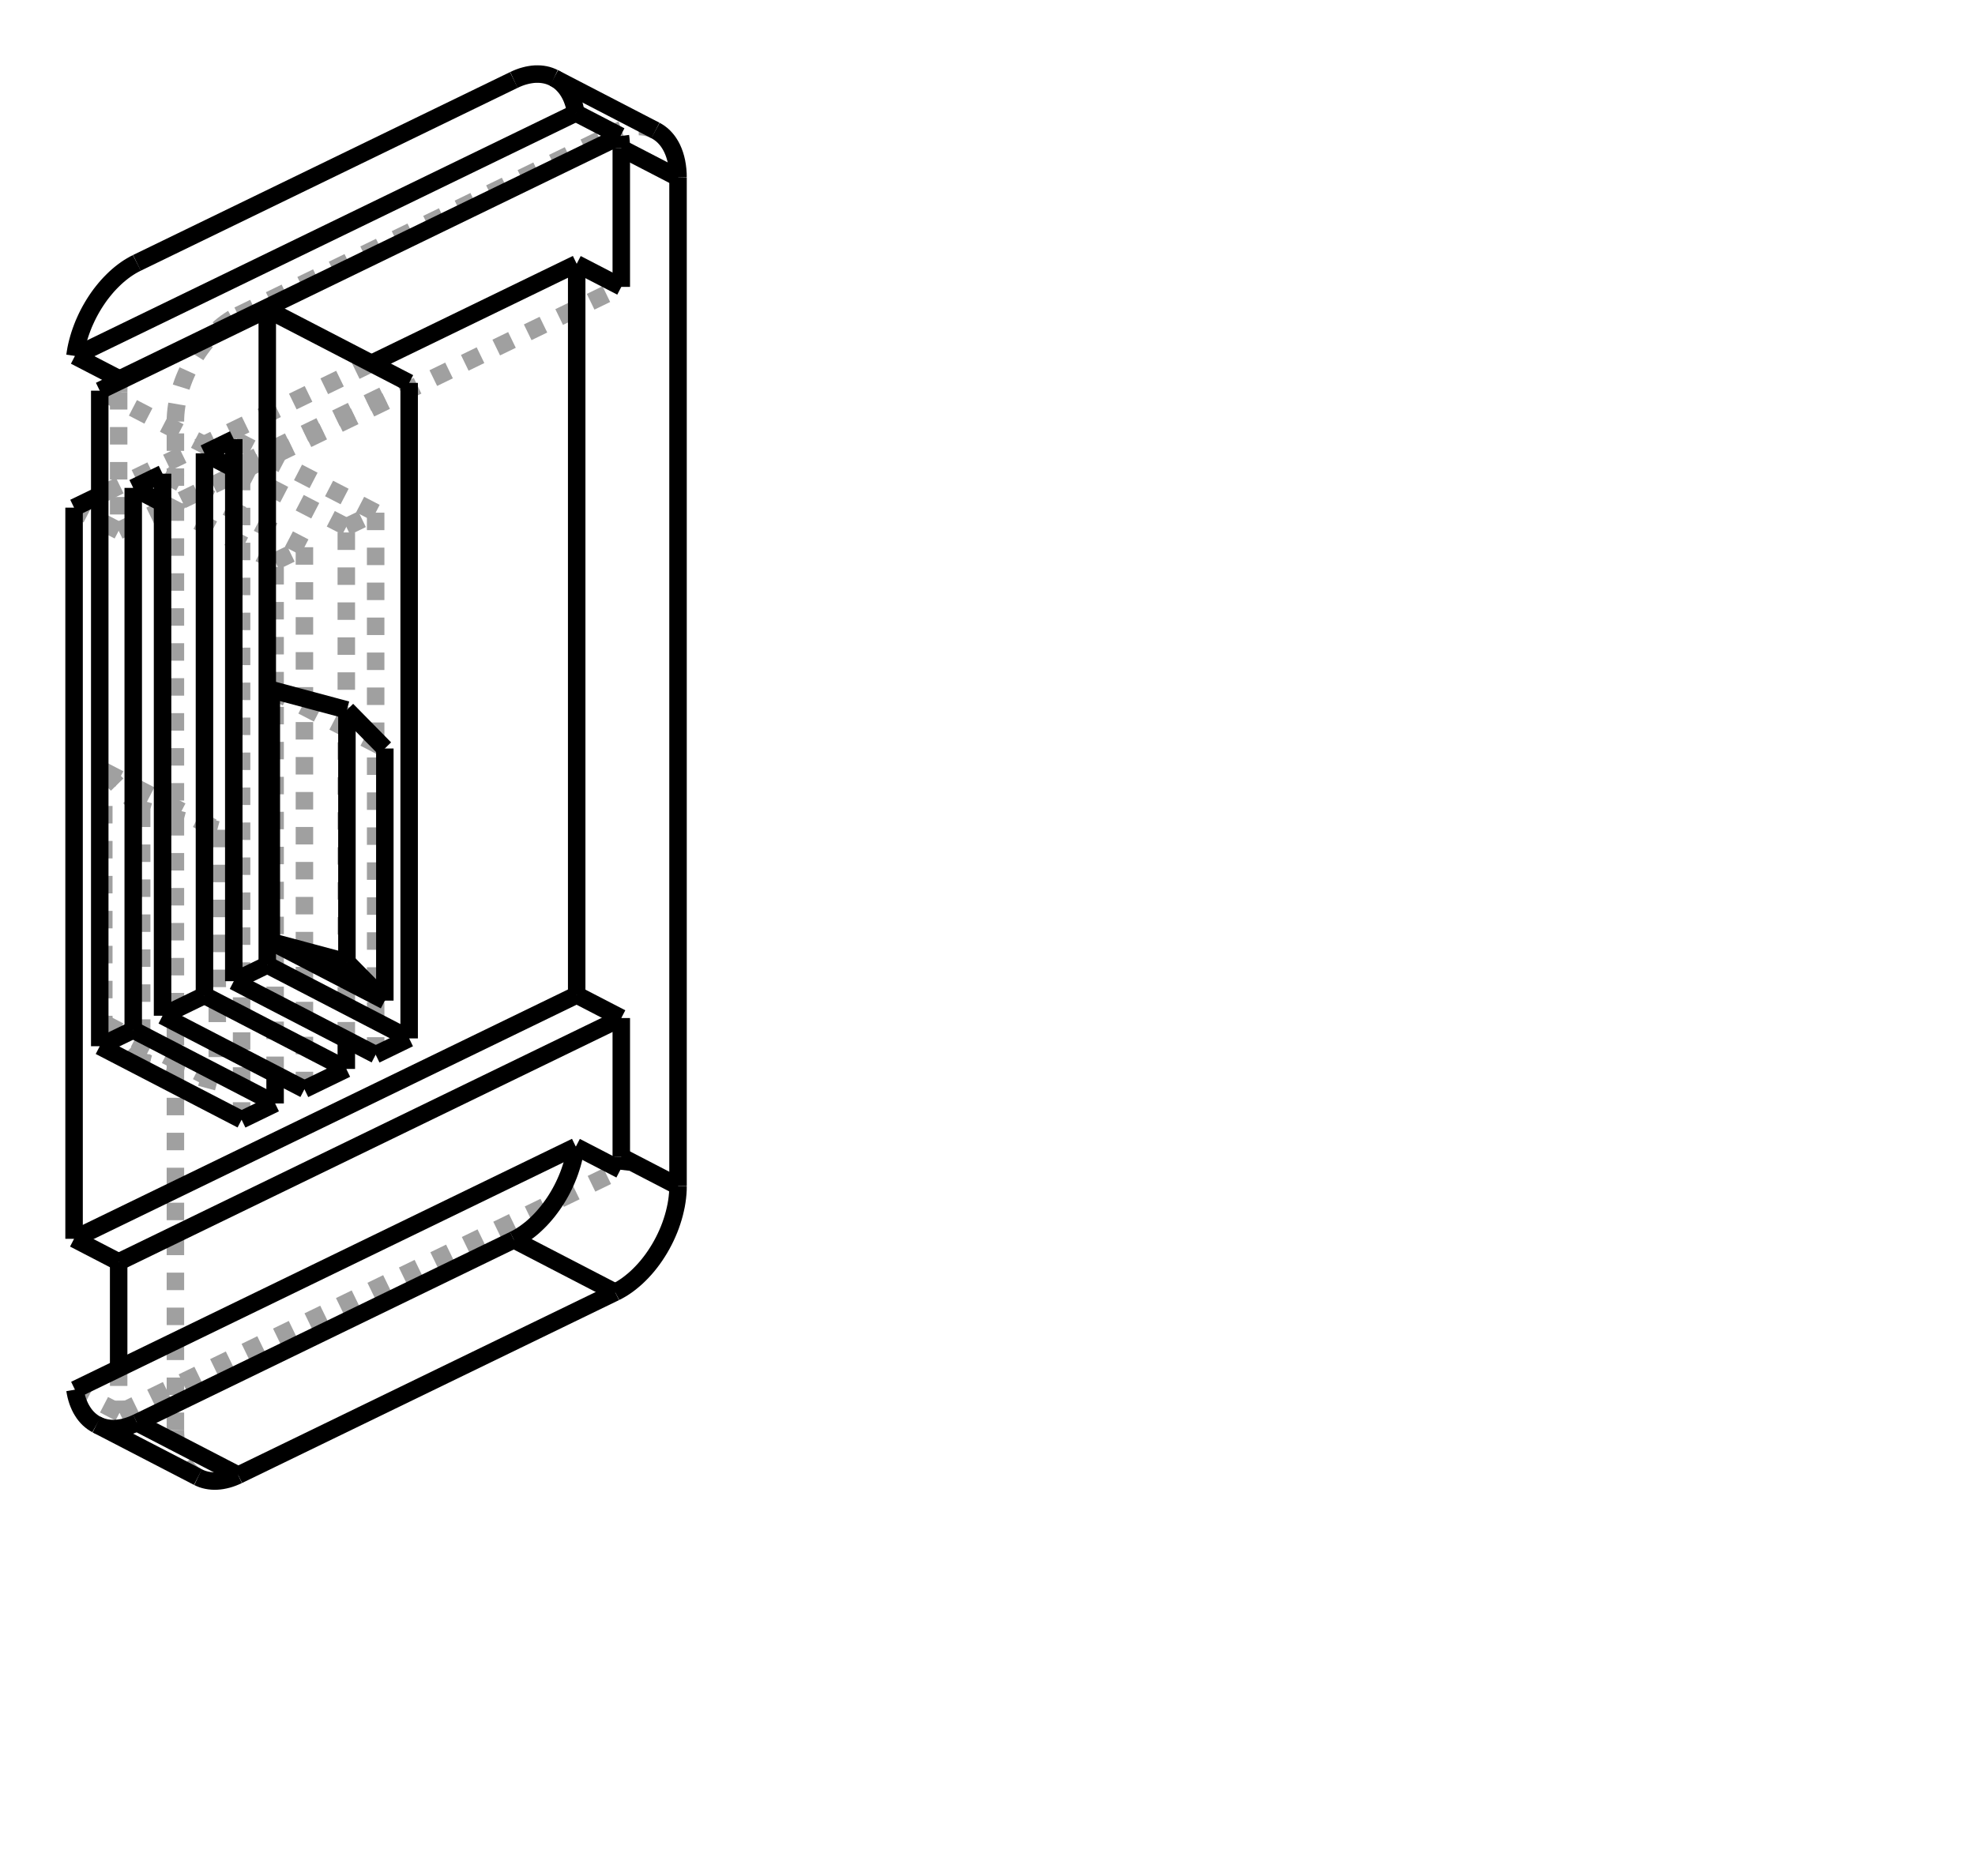
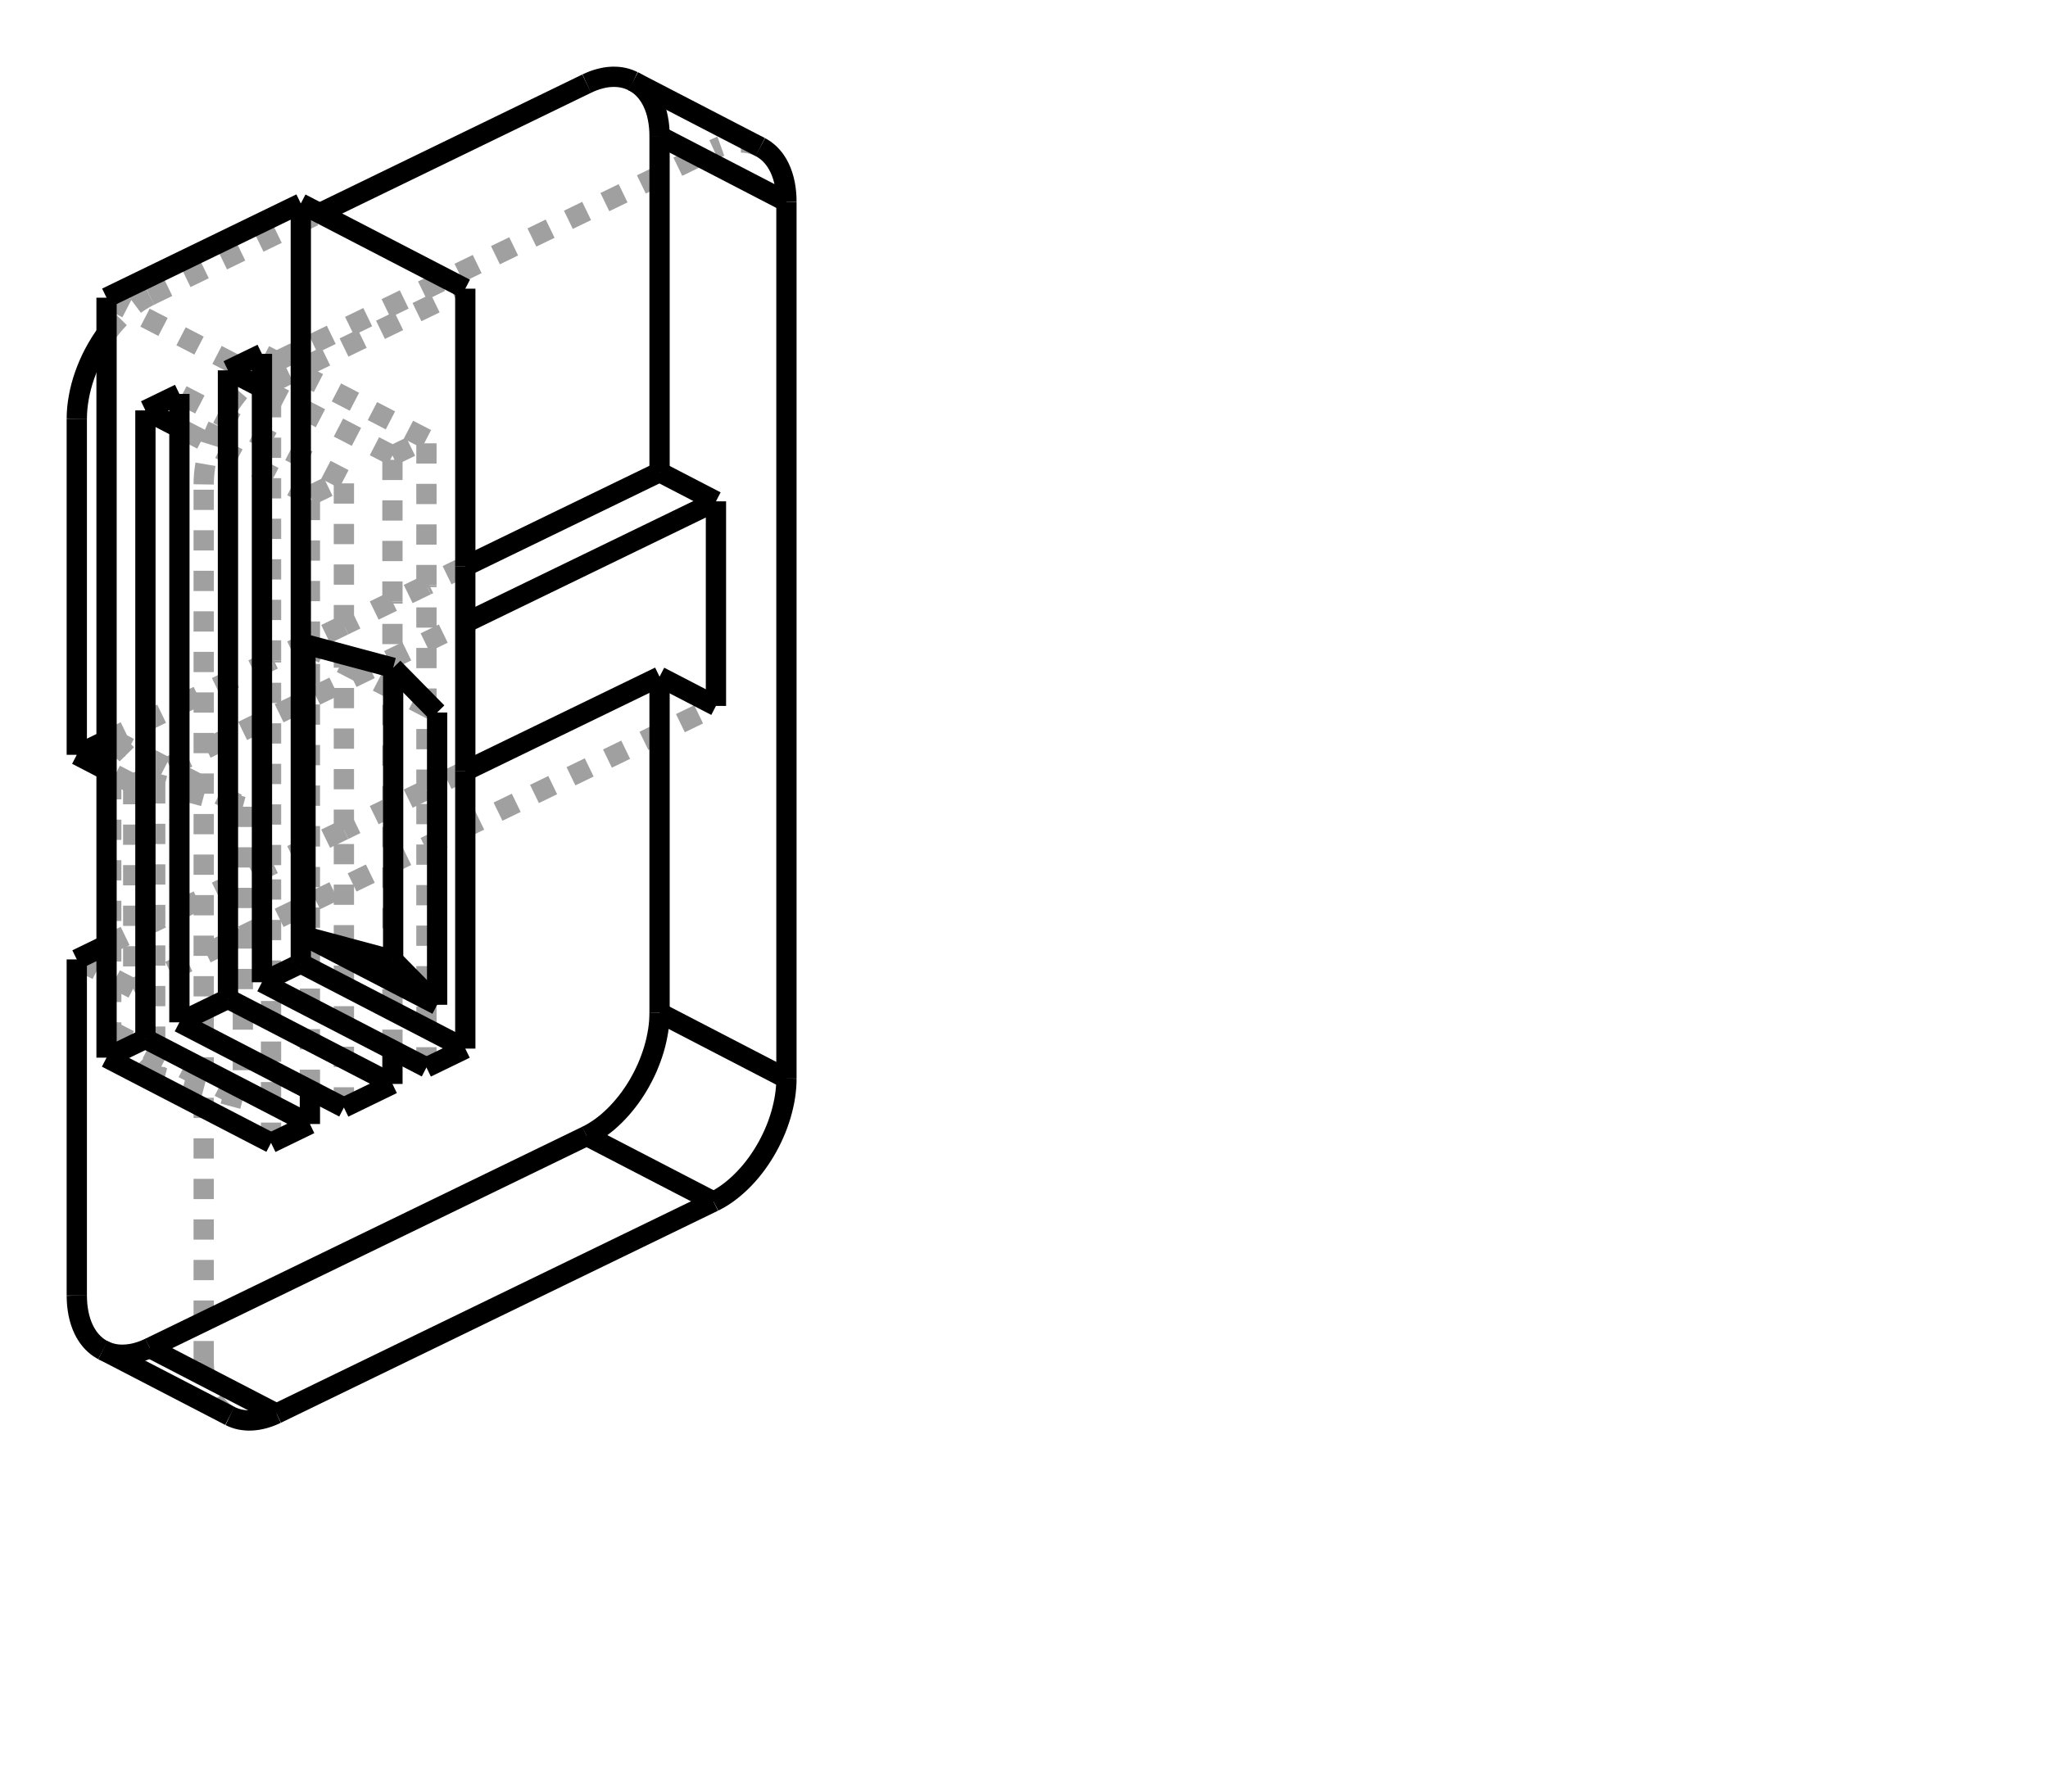
- <svg xmlns="http://www.w3.org/2000/svg" width="800.0" height="760.0">
-   <g transform="scale(11.80529, -11.80529)   translate(14.64157,-27.58373)" stroke-width="0.6" fill="none">
+ <svg xmlns="http://www.w3.org/2000/svg" width="800.0" height="700.0">
+   <g transform="scale(13.1991, -13.1991)   translate(14.65138,-23.13344)" stroke-width="0.6" fill="none">
    <g stroke="rgb(160,160,160)" fill="none" stroke-dasharray="0.6,0.6">
-       <path d="M-10.57,9.37 L-12.1,10.163 " />
-       <path d="M-10.57,14.129 L-10.57,9.37 " />
-       <path d="M-8.623,-21.489 L-8.623,13.12 " />
-       <path d="M-10.57,-19.377 L-10.57,-20.48 " />
-       <path d="M-1.896,15.114 L-11.219,10.59 " />
-       <path d="M-6.352,-10.841 L-6.352,11.655 " />
-       <path d="M-6.352,11.655 L-0.603,14.444 " />
-       <path d="M-1.752,-8.609 L-1.752,9.993 " />
-       <path d="M-2.759,9.505 L-1.752,9.993 " />
-       <path d="M-2.759,-8.088 L-2.759,9.505 " />
-       <path d="M-4.196,-9.795 L-4.196,8.807 " />
-       <path d="M-5.202,8.319 L-4.196,8.807 " />
-       <path d="M-5.202,-9.274 L-5.202,8.319 " />
-       <path d="M-10.57,9.37 L6.676,17.739 " />
-       <path d="M-10.549,14.502 L-10.558,14.407 L-10.565,14.313 L-10.569,14.22 L-10.57,14.129 " />
-       <path d="M-8.623,13.12 L-8.621,13.249 L-8.613,13.379 L-8.6,13.512 L-8.582,13.646 L-8.559,13.782 L-8.53,13.918 L-8.497,14.056 L-8.459,14.193 L-8.416,14.33 L-8.369,14.467 L-8.317,14.603 L-8.26,14.738 L-8.199,14.872 L-8.134,15.004 L-8.065,15.134 L-7.992,15.262 L-7.915,15.387 L-7.835,15.509 L-7.752,15.628 L-7.665,15.743 L-7.576,15.855 L-7.484,15.962 L-7.389,16.065 L-7.292,16.164 L-7.194,16.258 L-7.093,16.346 L-6.991,16.43 L-6.888,16.508 L-6.784,16.58 L-6.679,16.647 L-6.573,16.707 L-6.467,16.762 " />
-       <path d="M-8.623,-21.489 L-8.62,-21.629 L-8.61,-21.766 L-8.594,-21.899 L-8.572,-22.027 L-8.543,-22.151 L-8.508,-22.27 L-8.467,-22.383 L-8.42,-22.491 L-8.394,-22.542 L-8.367,-22.592 L-8.338,-22.64 L-8.308,-22.687 L-8.277,-22.732 L-8.244,-22.775 L-8.21,-22.816 L-8.174,-22.856 L-8.138,-22.894 L-8.1,-22.93 L-8.061,-22.964 L-8.02,-22.996 L-7.979,-23.027 L-7.936,-23.055 L-7.892,-23.082 L-7.848,-23.106 " />
-       <path d="M-6.467,16.762 L6.467,23.038 " />
-       <path d="M7.848,23.106 L7.774,23.141 L7.699,23.171 L7.621,23.195 L7.541,23.214 L7.458,23.228 L7.374,23.237 L7.289,23.241 L7.201,23.239 L7.113,23.232 L7.023,23.22 L6.932,23.202 L6.84,23.18 L6.747,23.152 L6.654,23.119 L6.561,23.081 L6.467,23.038 " />
-       <path d="M-10.57,-20.48 L-10.569,-20.587 L-10.563,-20.693 L-10.553,-20.797 L-10.54,-20.898 " />
-       <path d="M-10.54,-20.898 L-12.07,-20.105 " />
-       <path d="M-10.54,-20.898 L6.646,-12.558 " />
-       <path d="M-6.352,11.655 L-11.219,14.177 " />
-       <path d="M-11.08,1.126 L-7.186,-0.891 " />
-       <path d="M-11.08,1.126 L-11.08,-7.526 " />
-       <path d="M-11.08,-7.526 L-7.186,-9.543 " />
-       <path d="M-7.186,-0.891 L-7.186,-9.543 " />
-       <path d="M-5.332,3.916 L-1.437,1.898 " />
-       <path d="M-1.752,9.993 L-6.62,12.515 " />
-       <path d="M-2.759,9.505 L-6.62,11.505 " />
-       <path d="M-4.196,8.807 L-9.064,11.329 " />
-       <path d="M-5.202,8.319 L-9.064,10.32 " />
-       <path d="M-7.186,-0.891 L-9.78,-0.196 " />
-       <path d="M-9.78,-0.196 L-11.08,1.126 " />
-       <path d="M-9.78,-0.196 L-9.78,-8.848 " />
-       <path d="M-9.78,-8.848 L-11.08,-7.526 " />
-       <path d="M-7.186,-9.543 L-9.78,-8.848 " />
+       <path d="M-10.709,-6.132 L-12.379,-5.267 " />
+       <path d="M-10.709,-0.075 L-10.709,-6.132 " />
+       <path d="M-10.709,-0.075 L-11.498,0.333 " />
+       <path d="M-8.623,-17.162 L-8.623,8.794 " />
+       <path d="M-2.031,-8.465 L-2.031,-0.246 " />
+       <path d="M-2.031,-0.246 L-3.037,-0.734 " />
+       <path d="M-3.037,-7.944 L-3.037,-0.734 " />
+       <path d="M-4.474,-9.651 L-4.474,-1.431 " />
+       <path d="M-4.474,-1.431 L-5.48,-1.919 " />
+       <path d="M-5.48,-9.13 L-5.48,-1.919 " />
+       <path d="M-6.63,-10.697 L-6.63,-2.477 " />
+       <path d="M-6.63,-2.477 L-11.498,-4.839 " />
+       <path d="M-10.709,-6.132 L6.537,2.237 " />
+       <path d="M-0.881,0.312 L-2.031,-0.246 " />
+       <path d="M-3.037,-0.734 L-4.474,-1.431 " />
+       <path d="M-5.48,-1.919 L-6.63,-2.477 " />
+       <path d="M-10.709,-0.075 L-0.881,4.694 " />
+       <path d="M-0.881,6.369 L-2.031,5.811 " />
+       <path d="M-2.031,5.811 L-3.037,5.323 " />
+       <path d="M-3.037,5.323 L-4.474,4.625 " />
+       <path d="M-4.474,4.625 L-5.48,4.137 " />
+       <path d="M-5.48,4.137 L-6.63,3.579 " />
+       <path d="M-6.63,3.579 L-11.498,1.217 " />
+       <path d="M-11.498,13.26 L-11.428,13.353 L-11.356,13.443 L-11.283,13.531 L-11.208,13.616 L-11.131,13.699 L-11.053,13.778 L-10.974,13.854 L-10.893,13.927 L-10.812,13.997 L-10.729,14.063 L-10.646,14.125 L-10.562,14.184 L-10.478,14.239 L-10.393,14.291 L-10.308,14.338 L-10.223,14.381 " />
+       <path d="M-10.223,14.381 L-5.192,16.822 " />
+       <path d="M-6.63,11.799 L-0.881,14.588 " />
+       <path d="M-6.63,3.579 L-6.63,11.799 " />
+       <path d="M-8.623,8.794 L-8.621,8.923 L-8.613,9.053 L-8.6,9.186 L-8.582,9.32 L-8.559,9.456 L-8.53,9.592 L-8.497,9.73 L-8.459,9.867 L-8.416,10.004 L-8.369,10.141 L-8.317,10.277 L-8.26,10.412 L-8.199,10.546 L-8.134,10.678 L-8.065,10.808 L-7.992,10.936 L-7.915,11.061 L-7.835,11.183 L-7.752,11.302 L-7.665,11.417 L-7.576,11.529 L-7.484,11.636 L-7.389,11.739 L-7.292,11.838 L-7.194,11.931 L-7.093,12.02 L-6.991,12.104 L-6.888,12.182 L-6.784,12.254 L-6.679,12.321 L-6.573,12.381 L-6.467,12.436 " />
+       <path d="M-8.623,-17.162 L-8.62,-17.303 L-8.61,-17.44 L-8.594,-17.573 L-8.572,-17.701 L-8.543,-17.825 L-8.508,-17.944 L-8.467,-18.057 L-8.42,-18.165 L-8.394,-18.216 L-8.367,-18.266 L-8.338,-18.314 L-8.308,-18.361 L-8.277,-18.406 L-8.244,-18.449 L-8.21,-18.49 L-8.174,-18.53 L-8.138,-18.568 L-8.1,-18.604 L-8.061,-18.638 L-8.02,-18.67 L-7.979,-18.701 L-7.936,-18.729 L-7.892,-18.756 L-7.848,-18.78 " />
+       <path d="M-6.467,12.436 L6.467,18.712 " />
+       <path d="M7.848,18.78 L7.774,18.815 L7.699,18.844 L7.621,18.869 L7.541,18.888 L7.458,18.902 L7.374,18.911 L7.289,18.915 L7.201,18.913 L7.113,18.906 L7.023,18.894 L6.932,18.876 L6.84,18.854 L6.747,18.826 L6.654,18.793 L6.561,18.755 L6.467,18.712 " />
+       <path d="M-5.61,4.06 L-1.715,2.042 " />
+       <path d="M-2.031,10.137 L-6.899,12.659 " />
+       <path d="M-2.031,5.811 L-2.031,10.137 " />
+       <path d="M-2.031,-0.246 L-2.031,5.811 " />
+       <path d="M-3.037,9.649 L-6.899,11.65 " />
+       <path d="M-3.037,5.323 L-3.037,9.649 " />
+       <path d="M-3.037,-0.734 L-3.037,5.323 " />
+       <path d="M-4.474,8.951 L-9.342,11.473 " />
+       <path d="M-4.474,4.625 L-4.474,8.951 " />
+       <path d="M-4.474,-1.431 L-4.474,4.625 " />
+       <path d="M-5.48,8.463 L-9.342,10.464 " />
+       <path d="M-5.48,4.137 L-5.48,8.463 " />
+       <path d="M-5.48,-1.919 L-5.48,4.137 " />
+       <path d="M-6.63,11.799 L-11.498,14.321 " />
+       <path d="M-6.63,-2.477 L-6.63,3.579 " />
+       <path d="M-11.359,1.271 L-7.464,-0.747 " />
+       <path d="M-11.359,1.271 L-11.359,-7.382 " />
+       <path d="M-11.359,-7.382 L-7.464,-9.399 " />
+       <path d="M-7.464,-0.747 L-7.464,-9.399 " />
+       <path d="M-3.037,9.649 L-2.031,10.137 " />
+       <path d="M-5.48,8.463 L-4.474,8.951 " />
+       <path d="M-7.464,-0.747 L-10.058,-0.052 " />
+       <path d="M-10.058,-0.052 L-11.359,1.271 " />
+       <path d="M-10.058,-0.052 L-10.058,-8.704 " />
+       <path d="M-10.058,-8.704 L-11.359,-7.382 " />
+       <path d="M-7.464,-9.399 L-10.058,-8.704 " />
    </g>
    <g stroke="rgb(0,0,0)" fill="none">
-       <path d="M-12.1,-14.928 L-12.1,10.163 " />
-       <path d="M-10.57,-15.721 L-10.57,-19.377 " />
-       <path d="M-10.57,-15.721 L-12.1,-14.928 " />
-       <path d="M5.146,-6.56 L-12.1,-14.928 " />
-       <path d="M5.146,-6.56 L5.146,18.531 " />
-       <path d="M5.146,18.531 L-1.896,15.114 " />
-       <path d="M-11.219,10.59 L-12.1,10.163 " />
-       <path d="M-0.603,-8.051 L-0.603,14.444 " />
-       <path d="M-1.752,-8.609 L-0.603,-8.051 " />
-       <path d="M-2.759,-9.098 L-2.759,-8.088 " />
-       <path d="M-4.196,-9.795 L-2.759,-9.098 " />
-       <path d="M-5.202,-10.283 L-5.202,-9.274 " />
-       <path d="M-6.352,-10.841 L-5.202,-10.283 " />
-       <path d="M6.676,17.739 L5.146,18.531 " />
-       <path d="M-10.54,14.576 L6.646,22.915 " />
-       <path d="M6.676,22.497 L6.674,22.605 L6.668,22.711 L6.659,22.814 L6.646,22.915 " />
-       <path d="M6.676,22.497 L6.676,17.739 " />
-       <path d="M-10.54,14.576 L-10.549,14.502 " />
-       <path d="M-10.54,14.576 L-12.07,15.369 " />
-       <path d="M-12.07,15.369 L-12.052,15.489 L-12.031,15.611 L-12.005,15.733 L-11.975,15.855 L-11.941,15.978 L-11.904,16.1 L-11.862,16.223 L-11.817,16.345 L-11.769,16.466 L-11.716,16.586 L-11.661,16.705 L-11.602,16.823 L-11.54,16.939 L-11.475,17.053 L-11.407,17.165 L-11.336,17.275 L-11.263,17.382 L-11.187,17.487 L-11.108,17.588 L-11.027,17.687 L-10.945,17.782 L-10.86,17.873 L-10.773,17.961 L-10.685,18.046 L-10.596,18.126 L-10.505,18.202 L-10.413,18.274 L-10.321,18.341 L-10.227,18.404 L-10.133,18.462 L-10.039,18.515 L-9.945,18.563 " />
-       <path d="M-7.848,-23.106 L-7.774,-23.141 L-7.699,-23.171 L-7.621,-23.195 L-7.541,-23.214 L-7.458,-23.228 L-7.374,-23.237 L-7.289,-23.241 L-7.201,-23.239 L-7.113,-23.232 L-7.023,-23.22 L-6.932,-23.202 L-6.84,-23.18 L-6.747,-23.152 L-6.654,-23.119 L-6.561,-23.081 L-6.467,-23.038 " />
-       <path d="M-6.467,-23.038 L6.467,-16.762 " />
-       <path d="M8.623,-13.12 L8.621,-13.249 L8.613,-13.379 L8.6,-13.512 L8.582,-13.646 L8.559,-13.782 L8.53,-13.918 L8.497,-14.056 L8.459,-14.193 L8.416,-14.33 L8.369,-14.467 L8.317,-14.603 L8.26,-14.738 L8.199,-14.872 L8.134,-15.004 L8.065,-15.134 L7.992,-15.262 L7.915,-15.387 L7.835,-15.509 L7.752,-15.628 L7.665,-15.743 L7.576,-15.855 L7.484,-15.962 L7.389,-16.065 L7.292,-16.164 L7.194,-16.258 L7.093,-16.346 L6.991,-16.43 L6.888,-16.508 L6.784,-16.58 L6.679,-16.647 L6.573,-16.707 L6.467,-16.762 " />
-       <path d="M8.623,21.489 L8.62,21.629 L8.61,21.766 L8.594,21.899 L8.572,22.027 L8.543,22.151 L8.508,22.27 L8.467,22.383 L8.42,22.491 L8.394,22.542 L8.367,22.592 L8.338,22.64 L8.308,22.687 L8.277,22.732 L8.244,22.775 L8.21,22.816 L8.174,22.856 L8.138,22.894 L8.1,22.93 L8.061,22.964 L8.02,22.996 L7.979,23.027 L7.936,23.055 L7.892,23.082 L7.848,23.106 " />
-       <path d="M8.623,-13.12 L8.623,21.489 " />
-       <path d="M-12.07,-20.105 L-12.052,-20.209 L-12.03,-20.31 L-12.004,-20.408 L-11.974,-20.502 L-11.939,-20.593 L-11.901,-20.68 L-11.859,-20.763 L-11.813,-20.841 L-11.764,-20.916 L-11.711,-20.986 L-11.655,-21.051 L-11.595,-21.112 L-11.532,-21.167 L-11.466,-21.218 L-11.397,-21.264 L-11.325,-21.305 " />
-       <path d="M-11.325,-21.305 L-11.251,-21.339 L-11.176,-21.369 L-11.098,-21.393 L-11.018,-21.413 L-10.936,-21.427 L-10.851,-21.436 L-10.766,-21.439 L-10.678,-21.438 L-10.59,-21.431 L-10.5,-21.418 L-10.409,-21.401 L-10.317,-21.378 L-10.225,-21.35 L-10.132,-21.317 L-10.038,-21.279 L-9.945,-21.237 " />
-       <path d="M-10.57,-15.721 L6.676,-7.352 " />
-       <path d="M6.676,-7.352 L6.676,-12.111 " />
-       <path d="M6.646,-12.558 L6.659,-12.444 L6.668,-12.332 L6.674,-12.221 L6.676,-12.111 " />
-       <path d="M6.676,-7.352 L5.146,-6.56 " />
-       <path d="M-6.352,-10.841 L-11.219,-8.319 " />
-       <path d="M-11.219,-8.319 L-11.219,14.177 " />
-       <path d="M-0.603,14.444 L-5.471,16.966 " />
-       <path d="M-11.219,14.177 L-5.471,16.966 " />
-       <path d="M-0.603,-8.051 L-5.471,-5.529 " />
-       <path d="M-5.471,-5.529 L-5.471,16.966 " />
-       <path d="M-5.332,3.916 L-5.332,-4.736 " />
-       <path d="M-5.332,-4.736 L-1.437,-6.754 " />
-       <path d="M-1.437,1.898 L-1.437,-6.754 " />
-       <path d="M-6.62,-6.087 L-5.471,-5.529 " />
-       <path d="M-6.62,-6.087 L-1.752,-8.609 " />
-       <path d="M-6.62,-6.087 L-6.62,12.515 " />
-       <path d="M-6.62,12.515 L-7.626,12.027 " />
-       <path d="M-6.62,11.505 L-7.626,12.027 " />
-       <path d="M-7.626,-6.575 L-2.759,-9.098 " />
-       <path d="M-7.626,-6.575 L-7.626,12.027 " />
-       <path d="M-9.064,-7.273 L-7.626,-6.575 " />
-       <path d="M-9.064,-7.273 L-4.196,-9.795 " />
-       <path d="M-9.064,-7.273 L-9.064,11.329 " />
-       <path d="M-9.064,11.329 L-10.07,10.841 " />
-       <path d="M-9.064,10.32 L-10.07,10.841 " />
-       <path d="M-10.07,-7.761 L-5.202,-10.283 " />
-       <path d="M-10.07,-7.761 L-10.07,10.841 " />
-       <path d="M-11.219,-8.319 L-10.07,-7.761 " />
-       <path d="M6.646,22.915 L5.116,23.708 " />
-       <path d="M5.116,23.708 L-12.07,15.369 " />
-       <path d="M5.116,23.708 L5.098,23.812 L5.076,23.913 L5.05,24.011 L5.019,24.105 L4.985,24.196 L4.947,24.283 L4.905,24.366 L4.859,24.445 L4.81,24.519 L4.757,24.589 L4.7,24.654 L4.641,24.715 L4.578,24.771 L4.512,24.821 L4.442,24.867 L4.37,24.908 " />
-       <path d="M4.37,24.908 L4.297,24.942 L4.222,24.972 L4.144,24.997 L4.063,25.016 L3.981,25.03 L3.897,25.039 L3.812,25.042 L3.724,25.041 L3.636,25.034 L3.546,25.021 L3.455,25.004 L3.363,24.981 L3.27,24.954 L3.177,24.921 L3.084,24.883 L2.99,24.84 " />
-       <path d="M-9.945,18.563 L2.99,24.84 " />
-       <path d="M-9.945,-21.237 L2.99,-14.96 " />
-       <path d="M6.646,-12.558 L5.116,-11.766 " />
-       <path d="M5.116,-11.766 L5.098,-11.886 L5.076,-12.007 L5.05,-12.129 L5.021,-12.252 L4.987,-12.375 L4.949,-12.497 L4.908,-12.62 L4.863,-12.742 L4.814,-12.863 L4.762,-12.983 L4.707,-13.102 L4.648,-13.22 L4.586,-13.336 L4.521,-13.45 L4.453,-13.562 L4.382,-13.672 L4.308,-13.779 L4.232,-13.883 L4.154,-13.985 L4.073,-14.083 L3.99,-14.179 L3.906,-14.27 L3.819,-14.358 L3.731,-14.442 L3.642,-14.523 L3.551,-14.599 L3.459,-14.67 L3.367,-14.738 L3.273,-14.8 L3.179,-14.859 L3.085,-14.912 L2.99,-14.96 " />
-       <path d="M5.116,-11.766 L-12.07,-20.105 " />
-       <path d="M-1.437,1.898 L-2.738,3.221 " />
-       <path d="M-2.738,3.221 L-5.332,3.916 " />
-       <path d="M-2.738,3.221 L-2.738,-5.431 " />
-       <path d="M-2.738,-5.431 L-5.332,-4.736 " />
-       <path d="M-1.437,-6.754 L-2.738,-5.431 " />
-       <path d="M-6.467,-23.038 L-9.945,-21.237 " />
-       <path d="M8.623,21.489 L6.676,22.497 " />
-       <path d="M8.623,-13.12 L6.676,-12.111 " />
-       <path d="M6.467,-16.762 L2.99,-14.96 " />
-       <path d="M-7.848,-23.106 L-11.325,-21.305 " />
-       <path d="M7.848,23.106 L4.37,24.908 " />
+       <path d="M-12.379,-15.217 L-12.379,-5.267 " />
+       <path d="M-11.498,0.333 L-12.379,0.79 " />
+       <path d="M-12.379,0.79 L-12.379,10.74 " />
+       <path d="M-12.379,-15.217 L-12.375,-15.357 L-12.366,-15.494 L-12.349,-15.627 L-12.327,-15.756 L-12.298,-15.88 L-12.263,-15.998 L-12.222,-16.112 L-12.175,-16.219 L-12.149,-16.27 L-12.122,-16.32 L-12.093,-16.368 L-12.063,-16.415 L-12.032,-16.46 L-11.999,-16.503 L-11.965,-16.545 L-11.93,-16.584 L-11.893,-16.622 L-11.855,-16.658 L-11.816,-16.692 L-11.776,-16.725 L-11.734,-16.755 L-11.691,-16.783 L-11.648,-16.81 L-11.603,-16.834 " />
+       <path d="M-11.603,-16.834 L-11.53,-16.869 L-11.454,-16.899 L-11.376,-16.923 L-11.296,-16.943 L-11.214,-16.957 L-11.13,-16.966 L-11.044,-16.969 L-10.957,-16.967 L-10.868,-16.96 L-10.778,-16.948 L-10.687,-16.931 L-10.595,-16.908 L-10.503,-16.88 L-10.41,-16.847 L-10.316,-16.809 L-10.223,-16.766 " />
+       <path d="M-10.223,-16.766 L2.712,-10.49 " />
+       <path d="M4.868,-6.848 L4.865,-6.977 L4.858,-7.108 L4.845,-7.24 L4.827,-7.375 L4.803,-7.51 L4.775,-7.647 L4.742,-7.784 L4.704,-7.921 L4.661,-8.058 L4.613,-8.195 L4.561,-8.331 L4.505,-8.467 L4.444,-8.6 L4.379,-8.732 L4.309,-8.862 L4.237,-8.99 L4.16,-9.115 L4.08,-9.237 L3.996,-9.356 L3.91,-9.471 L3.82,-9.583 L3.728,-9.69 L3.634,-9.793 L3.537,-9.892 L3.438,-9.986 L3.338,-10.075 L3.236,-10.158 L3.133,-10.236 L3.028,-10.308 L2.923,-10.375 L2.818,-10.435 L2.712,-10.49 " />
+       <path d="M4.868,-6.848 L4.868,3.102 " />
+       <path d="M4.868,3.102 L-0.881,0.312 " />
+       <path d="M-0.881,-7.907 L-0.881,0.312 " />
+       <path d="M-2.031,-8.465 L-0.881,-7.907 " />
+       <path d="M-3.037,-8.953 L-3.037,-7.944 " />
+       <path d="M-4.474,-9.651 L-3.037,-8.953 " />
+       <path d="M-5.48,-10.139 L-5.48,-9.13 " />
+       <path d="M-6.63,-10.697 L-5.48,-10.139 " />
+       <path d="M-11.498,-4.839 L-12.379,-5.267 " />
+       <path d="M6.537,2.237 L4.868,3.102 " />
+       <path d="M-0.881,4.694 L6.537,8.293 " />
+       <path d="M6.537,8.293 L6.537,2.237 " />
+       <path d="M6.537,8.293 L4.868,9.158 " />
+       <path d="M4.868,9.158 L-0.881,6.369 " />
+       <path d="M-11.498,1.217 L-12.379,0.79 " />
+       <path d="M-12.379,10.74 L-12.375,10.893 L-12.364,11.05 L-12.345,11.21 L-12.319,11.371 L-12.287,11.534 L-12.247,11.698 L-12.2,11.862 L-12.146,12.026 L-12.085,12.189 L-12.019,12.35 L-11.946,12.51 L-11.867,12.667 L-11.782,12.821 L-11.692,12.972 L-11.597,13.118 L-11.498,13.26 " />
+       <path d="M-5.192,16.822 L2.712,20.658 " />
+       <path d="M4.868,19.108 L4.865,19.249 L4.855,19.386 L4.839,19.518 L4.816,19.647 L4.788,19.771 L4.753,19.89 L4.712,20.003 L4.664,20.11 L4.639,20.162 L4.611,20.212 L4.583,20.26 L4.553,20.306 L4.521,20.351 L4.489,20.395 L4.455,20.436 L4.419,20.476 L4.382,20.514 L4.344,20.55 L4.305,20.584 L4.265,20.616 L4.223,20.646 L4.181,20.675 L4.137,20.701 L4.092,20.726 " />
+       <path d="M4.092,20.726 L4.019,20.76 L3.943,20.79 L3.865,20.815 L3.785,20.834 L3.703,20.848 L3.619,20.857 L3.533,20.86 L3.446,20.859 L3.357,20.852 L3.267,20.84 L3.177,20.822 L3.085,20.799 L2.992,20.772 L2.899,20.739 L2.806,20.701 L2.712,20.658 " />
+       <path d="M4.868,9.158 L4.868,19.108 " />
+       <path d="M-0.881,6.369 L-0.881,14.588 " />
+       <path d="M-7.848,-18.78 L-7.774,-18.815 L-7.699,-18.844 L-7.621,-18.869 L-7.541,-18.888 L-7.458,-18.902 L-7.374,-18.911 L-7.289,-18.915 L-7.201,-18.913 L-7.113,-18.906 L-7.023,-18.894 L-6.932,-18.876 L-6.84,-18.854 L-6.747,-18.826 L-6.654,-18.793 L-6.561,-18.755 L-6.467,-18.712 " />
+       <path d="M-6.467,-18.712 L6.467,-12.436 " />
+       <path d="M8.623,-8.794 L8.621,-8.923 L8.613,-9.053 L8.6,-9.186 L8.582,-9.32 L8.559,-9.456 L8.53,-9.592 L8.497,-9.73 L8.459,-9.867 L8.416,-10.004 L8.369,-10.141 L8.317,-10.277 L8.26,-10.412 L8.199,-10.546 L8.134,-10.678 L8.065,-10.808 L7.992,-10.936 L7.915,-11.061 L7.835,-11.183 L7.752,-11.302 L7.665,-11.417 L7.576,-11.529 L7.484,-11.636 L7.389,-11.739 L7.292,-11.838 L7.194,-11.931 L7.093,-12.02 L6.991,-12.104 L6.888,-12.182 L6.784,-12.254 L6.679,-12.321 L6.573,-12.381 L6.467,-12.436 " />
+       <path d="M8.623,17.162 L8.62,17.303 L8.61,17.44 L8.594,17.573 L8.572,17.701 L8.543,17.825 L8.508,17.944 L8.467,18.057 L8.42,18.165 L8.394,18.216 L8.367,18.266 L8.338,18.314 L8.308,18.361 L8.277,18.406 L8.244,18.449 L8.21,18.49 L8.174,18.53 L8.138,18.568 L8.1,18.604 L8.061,18.638 L8.02,18.67 L7.979,18.701 L7.936,18.729 L7.892,18.756 L7.848,18.78 " />
+       <path d="M8.623,-8.794 L8.623,17.162 " />
+       <path d="M-0.881,-7.907 L-5.749,-5.385 " />
+       <path d="M-5.749,-5.385 L-5.749,17.11 " />
+       <path d="M-0.881,14.588 L-5.749,17.11 " />
+       <path d="M-0.881,0.312 L-0.881,6.369 " />
+       <path d="M-5.61,4.06 L-5.61,-4.592 " />
+       <path d="M-5.61,-4.592 L-1.715,-6.61 " />
+       <path d="M-1.715,2.042 L-1.715,-6.61 " />
+       <path d="M-6.899,-5.943 L-5.749,-5.385 " />
+       <path d="M-6.899,-5.943 L-2.031,-8.465 " />
+       <path d="M-6.899,-5.943 L-6.899,12.659 " />
+       <path d="M-7.905,-6.431 L-3.037,-8.953 " />
+       <path d="M-7.905,-6.431 L-7.905,12.171 " />
+       <path d="M-6.899,11.65 L-7.905,12.171 " />
+       <path d="M-9.342,-7.129 L-7.905,-6.431 " />
+       <path d="M-9.342,-7.129 L-4.474,-9.651 " />
+       <path d="M-9.342,-7.129 L-9.342,11.473 " />
+       <path d="M-10.348,-7.617 L-5.48,-10.139 " />
+       <path d="M-10.348,-7.617 L-10.348,10.985 " />
+       <path d="M-9.342,10.464 L-10.348,10.985 " />
+       <path d="M-11.498,-8.175 L-10.348,-7.617 " />
+       <path d="M-6.63,-10.697 L-11.498,-8.175 " />
+       <path d="M-11.498,-8.175 L-11.498,14.321 " />
+       <path d="M-11.498,14.321 L-5.749,17.11 " />
+       <path d="M-6.899,12.659 L-7.905,12.171 " />
+       <path d="M-9.342,11.473 L-10.348,10.985 " />
+       <path d="M-1.715,2.042 L-3.016,3.365 " />
+       <path d="M-3.016,3.365 L-5.61,4.06 " />
+       <path d="M-3.016,3.365 L-3.016,-5.287 " />
+       <path d="M-3.016,-5.287 L-5.61,-4.592 " />
+       <path d="M-1.715,-6.61 L-3.016,-5.287 " />
+       <path d="M-6.467,-18.712 L-10.223,-16.766 " />
+       <path d="M6.467,-12.436 L2.712,-10.49 " />
+       <path d="M8.623,-8.794 L4.868,-6.848 " />
+       <path d="M8.623,17.162 L4.868,19.108 " />
+       <path d="M-7.848,-18.78 L-11.603,-16.834 " />
+       <path d="M7.848,18.78 L4.092,20.726 " />
    </g>
  </g>
</svg>
